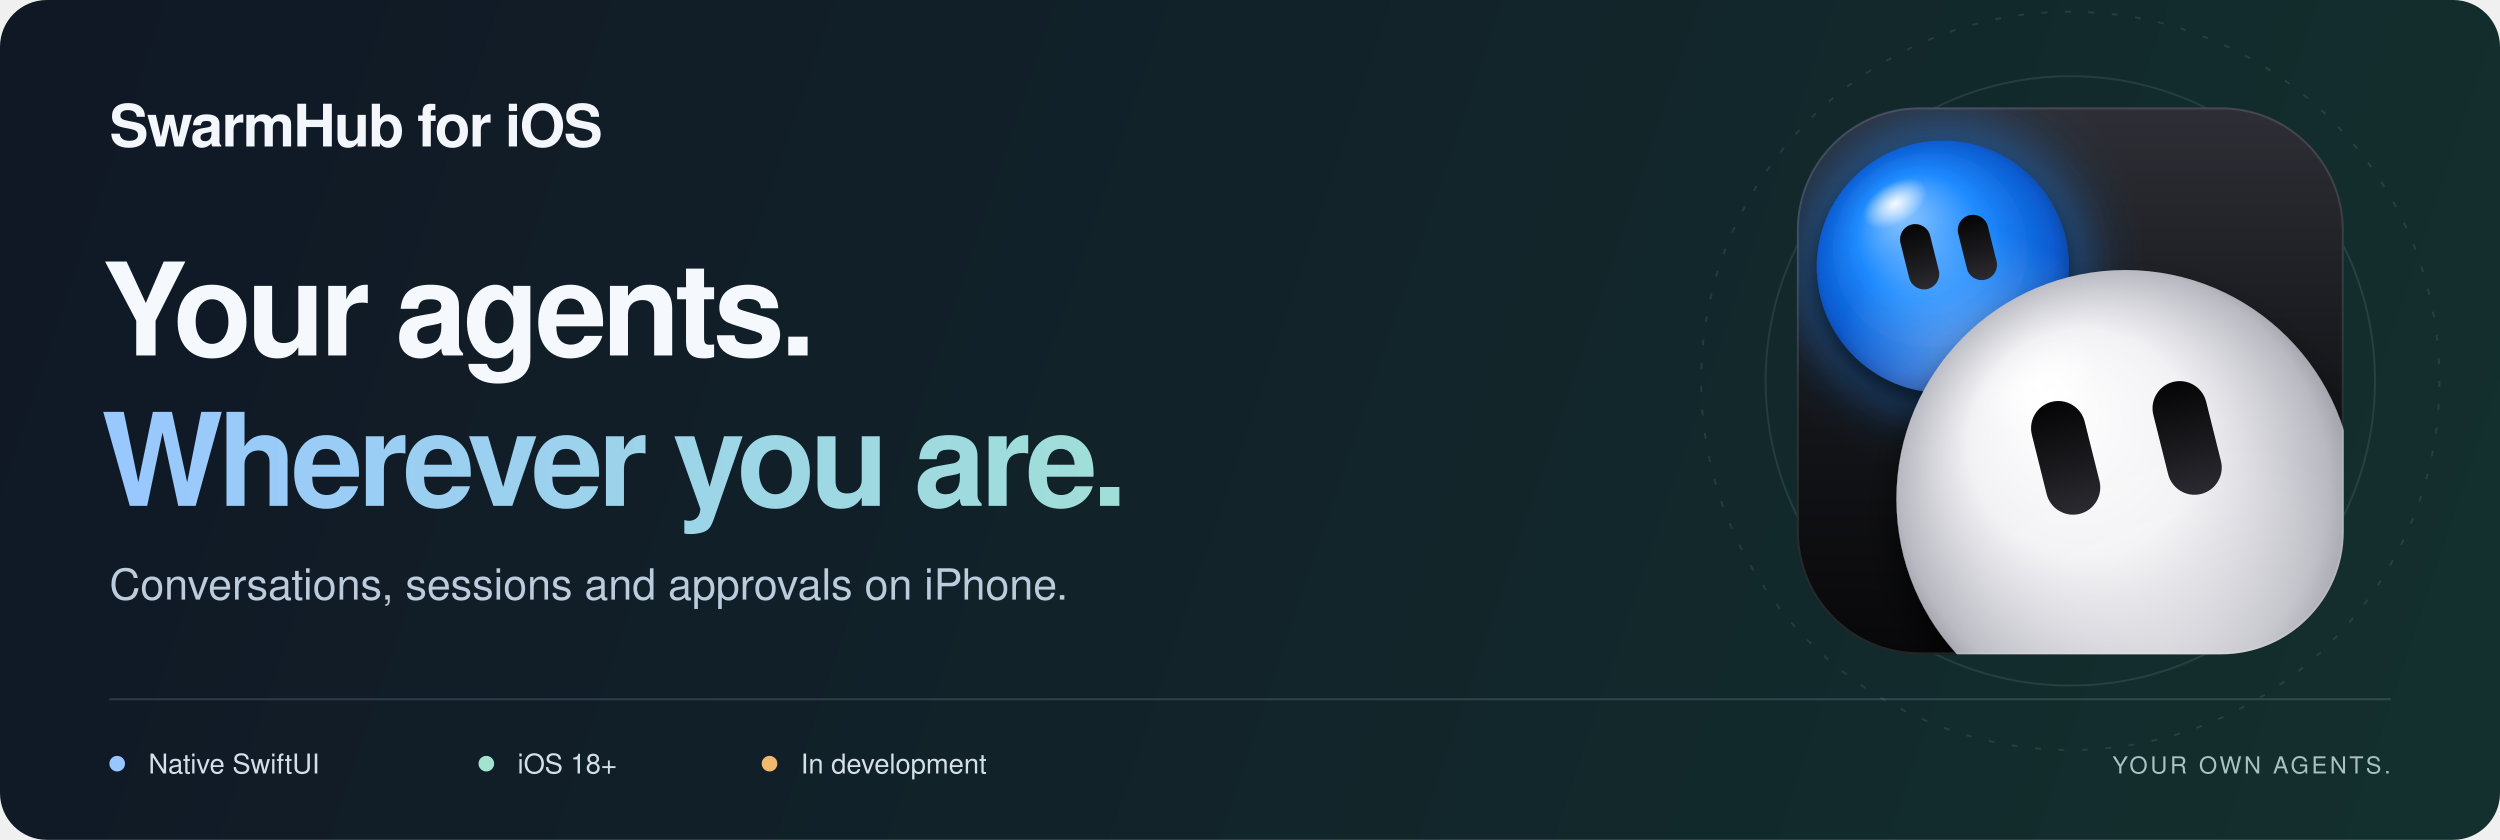
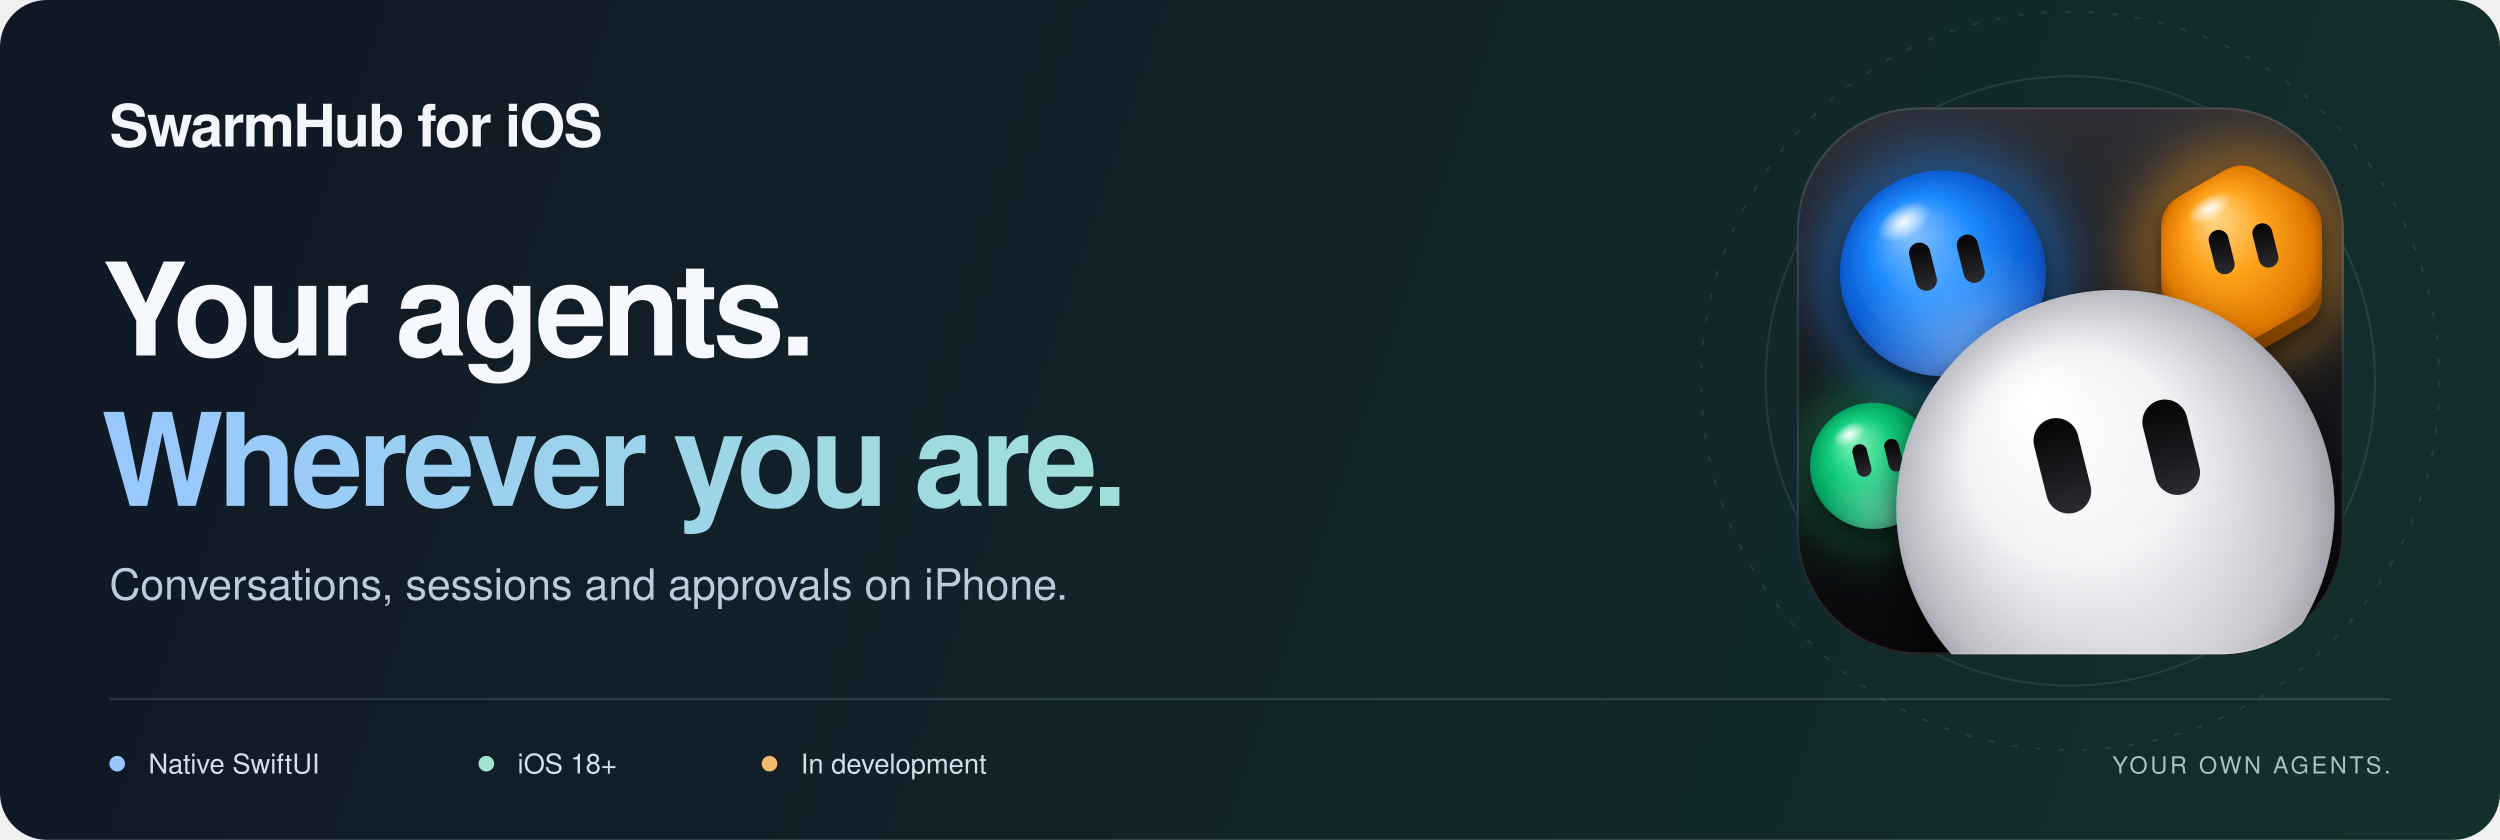
<svg xmlns="http://www.w3.org/2000/svg" width="1280" height="430" viewBox="0 0 1280 430" fill="none" role="img" aria-labelledby="title description">
  <defs>
    <linearGradient id="canvas" x1="0" y1="0" x2="1280" y2="430" gradientUnits="userSpaceOnUse">
      <stop stop-color="#101725" />
      <stop offset="1" stop-color="#13302E" />
    </linearGradient>
    <linearGradient id="accent" x1="40" y1="0" x2="700" y2="0" gradientUnits="userSpaceOnUse">
      <stop stop-color="#98C7FF" />
      <stop offset="1" stop-color="#A2E4CF" />
    </linearGradient>
    <clipPath id="bounds">
      <rect width="1280" height="430" rx="24" />
    </clipPath>
  </defs>
  <g clip-path="url(#bounds)">
    <rect width="1280" height="430" fill="url(#canvas)" />
    <g stroke="#AAD6CD" stroke-opacity=".12">
      <circle cx="1060" cy="195" r="156" />
      <circle cx="1060" cy="195" r="189" stroke-dasharray="3 9" />
    </g>
    <svg x="886" y="21" width="348" height="348" viewBox="0 0 1024 1024">
      <defs>
        <linearGradient id="brand-bg" x1="0" y1="0" x2="0" y2="1">
          <stop offset="0" stop-color="#2E2F36" />
          <stop offset=".5" stop-color="#16171B" />
          <stop offset="1" stop-color="#08080A" />
        </linearGradient>
        <radialGradient id="brand-w" cx=".5" cy=".5" r=".55" fx=".33" fy=".28">
          <stop offset="0" stop-color="#FFFFFF" />
          <stop offset=".45" stop-color="#F2F2F5" />
          <stop offset=".85" stop-color="#B9B9C2" />
          <stop offset="1" stop-color="#8C8C96" />
        </radialGradient>
        <radialGradient id="brand-b" cx=".5" cy=".5" r=".55" fx=".33" fy=".28">
          <stop offset="0" stop-color="#8CC6FF" />
          <stop offset=".45" stop-color="#1E8BFF" />
          <stop offset=".85" stop-color="#0A5BD0" />
          <stop offset="1" stop-color="#063E94" />
        </radialGradient>
        <radialGradient id="brand-o" cx=".5" cy=".5" r=".55" fx=".33" fy=".28">
          <stop offset="0" stop-color="#FFD98A" />
          <stop offset=".45" stop-color="#FFA21A" />
          <stop offset=".85" stop-color="#E07800" />
          <stop offset="1" stop-color="#A85500" />
        </radialGradient>
        <radialGradient id="brand-g" cx=".5" cy=".5" r=".55" fx=".33" fy=".28">
          <stop offset="0" stop-color="#8BF2BF" />
          <stop offset=".45" stop-color="#14D07F" />
          <stop offset=".85" stop-color="#00A35F" />
          <stop offset="1" stop-color="#007443" />
        </radialGradient>
        <linearGradient id="brand-hexside" x1="0" y1="0" x2="0" y2="1">
          <stop offset="0" stop-color="#B85F00" />
          <stop offset="1" stop-color="#7A3E00" />
        </linearGradient>
        <linearGradient id="brand-eye" x1="0" y1="0" x2="0" y2="1">
          <stop offset="0" stop-color="#050506" />
          <stop offset="1" stop-color="#2A2A30" />
        </linearGradient>
        <radialGradient id="brand-spec" cx=".5" cy=".5" r=".5">
          <stop offset="0" stop-color="#FFFFFF" stop-opacity=".95" />
          <stop offset="1" stop-color="#FFFFFF" stop-opacity="0" />
        </radialGradient>
        <radialGradient id="brand-bounce" cx=".62" cy=".9" r=".55">
          <stop offset="0" stop-color="#FFFFFF" stop-opacity=".35" />
          <stop offset="1" stop-color="#FFFFFF" stop-opacity="0" />
        </radialGradient>
        <filter id="brand-glow" x="-60%" y="-60%" width="220%" height="220%">
          <feGaussianBlur stdDeviation="40" />
        </filter>
        <filter id="brand-sh" x="-40%" y="-40%" width="180%" height="180%">
          <feGaussianBlur in="SourceAlpha" stdDeviation="26" />
          <feOffset dy="34" result="b" />
          <feFlood flood-color="#000" flood-opacity=".7" />
          <feComposite in2="b" operator="in" />
          <feMerge>
            <feMergeNode />
            <feMergeNode in="SourceGraphic" />
          </feMerge>
        </filter>
        <filter id="brand-shs" x="-40%" y="-40%" width="180%" height="180%">
          <feGaussianBlur in="SourceAlpha" stdDeviation="14" />
          <feOffset dy="16" result="b" />
          <feFlood flood-color="#000" flood-opacity=".6" />
          <feComposite in2="b" operator="in" />
          <feMerge>
            <feMergeNode />
            <feMergeNode in="SourceGraphic" />
          </feMerge>
        </filter>
        <filter id="brand-blur8">
          <feGaussianBlur stdDeviation="8" />
        </filter>
        <clipPath id="brand-c">
          <rect x="100" y="100" width="824" height="824" rx="185" />
        </clipPath>
      </defs>
      <rect x="100" y="100" width="824" height="824" rx="185" fill="url(#brand-bg)" />
      <g clip-path="url(#brand-c)">
-         <circle cx="320" cy="340" r="220" fill="#1E8BFF" opacity=".45" filter="url(#brand-glow)" />
+         <circle cx="320" cy="350" r="190" fill="#1E8BFF" opacity=".45" filter="url(#brand-glow)" />
+         <circle cx="770" cy="320" r="170" fill="#FFA21A" opacity=".42" filter="url(#brand-glow)" />
+         <circle cx="215" cy="640" r="120" fill="#14D07F" opacity=".35" filter="url(#brand-glow)" />
        <g filter="url(#brand-shs)">
-           <circle cx="320" cy="340" r="190" fill="url(#brand-b)" />
+           <circle cx="320" cy="350" r="155" fill="url(#brand-b)" />
        </g>
-         <circle cx="320" cy="340" r="190" fill="url(#brand-bounce)" />
-         <ellipse cx="247.8" cy="245.0" rx="53.2" ry="30.4" fill="url(#brand-spec)" transform="rotate(-30 247.8 245.0)" />
-         <rect x="262.0" y="275.0" width="46" height="100" rx="23.0" fill="url(#brand-eye)" transform="rotate(-14 285 325)" />
-         <rect x="349.0" y="261.0" width="46" height="100" rx="23.0" fill="url(#brand-eye)" transform="rotate(-14 372 311)" />
+         <circle cx="320" cy="350" r="155" fill="url(#brand-bounce)" />
+         <ellipse cx="261.1" cy="272.5" rx="43.4" ry="24.8" fill="url(#brand-spec)" transform="rotate(-30 261.1 272.5)" />
+         <rect x="274.0" y="303.0" width="32" height="74" rx="16.0" fill="url(#brand-eye)" transform="rotate(-14 290 340)" />
+         <rect x="346.0" y="291.0" width="32" height="74" rx="16.0" fill="url(#brand-eye)" transform="rotate(-14 362 328)" />
+         <g filter="url(#brand-shs)">
+           <path d="M743.3 217.8Q770.0 202.4 796.7 217.8L864.6 257.0Q891.2 272.4 891.2 303.2L891.2 381.6Q891.2 412.4 864.6 427.8L796.7 467.0Q770.0 482.4 743.3 467.0L675.4 427.8Q648.8 412.4 648.8 381.6L648.8 303.2Q648.8 272.4 675.4 257.0Z" fill="url(#brand-hexside)" />
+           <path d="M743.3 195.4Q770.0 180.0 796.7 195.4L864.6 234.6Q891.2 250.0 891.2 280.8L891.2 359.2Q891.2 390.0 864.6 405.4L796.7 444.6Q770.0 460.0 743.3 444.6L675.4 405.4Q648.8 390.0 648.8 359.2L648.8 280.8Q648.8 250.0 675.4 234.6Z" fill="url(#brand-o)" />
+         </g>
+         <ellipse cx="721.0" cy="252.8" rx="36.4" ry="18.2" fill="url(#brand-spec)" transform="rotate(-30 721.0 252.8)" />
+         <rect x="725.0" y="284.0" width="30" height="68" rx="15.0" fill="url(#brand-eye)" transform="rotate(-14 740 318)" />
+         <rect x="791.0" y="274.0" width="30" height="68" rx="15.0" fill="url(#brand-eye)" transform="rotate(-14 806 308)" />
+         <g filter="url(#brand-shs)">
+           <circle cx="215" cy="640" r="95" fill="url(#brand-g)" />
+         </g>
+         <circle cx="215" cy="640" r="95" fill="url(#brand-bounce)" />
+         <ellipse cx="178.9" cy="592.5" rx="26.6" ry="15.2" fill="url(#brand-spec)" transform="rotate(-30 178.9 592.5)" />
+         <rect x="187.0" y="607.0" width="22" height="50" rx="11.0" fill="url(#brand-eye)" transform="rotate(-14 198 632)" />
+         <rect x="235.0" y="599.0" width="22" height="50" rx="11.0" fill="url(#brand-eye)" transform="rotate(-14 246 624)" />
        <g filter="url(#brand-sh)">
-           <circle cx="595" cy="690" r="345" fill="url(#brand-w)" />
+           <circle cx="580" cy="705" r="330" fill="url(#brand-w)" />
        </g>
-         <circle cx="595" cy="690" r="345" fill="url(#brand-bounce)" />
-         <ellipse cx="463.9" cy="517.5" rx="96.6" ry="55.2" fill="url(#brand-spec)" transform="rotate(-30 463.9 517.5)" />
-         <rect x="464.0" y="541.0" width="82" height="174" rx="41.0" fill="url(#brand-eye)" transform="rotate(-14 505 628)" />
-         <rect x="647.0" y="511.0" width="82" height="174" rx="41.0" fill="url(#brand-eye)" transform="rotate(-14 688 598)" />
+         <circle cx="580" cy="705" r="330" fill="url(#brand-bounce)" />
+         <ellipse cx="454.6" cy="540.0" rx="92.4" ry="52.8" fill="url(#brand-spec)" transform="rotate(-30 454.6 540.0)" />
+         <rect x="466.0" y="567.0" width="68" height="146" rx="34.0" fill="url(#brand-eye)" transform="rotate(-14 500 640)" />
+         <rect x="630.0" y="539.0" width="68" height="146" rx="34.0" fill="url(#brand-eye)" transform="rotate(-14 664 612)" />
      </g>
      <rect x="101.5" y="101.5" width="821" height="821" rx="183.5" fill="none" stroke="#FFFFFF" stroke-opacity=".12" stroke-width="3" />
    </svg>
    <g font-family="-apple-system, BlinkMacSystemFont, 'Segoe UI', Helvetica, Arial, sans-serif">
      <text x="56" y="75" fill="#F3F6FA" font-size="30" font-weight="600" letter-spacing="-.8">SwarmHub for iOS</text>
      <text x="52" y="182" fill="#F5F8FC" font-size="66" font-weight="650" letter-spacing="-2.7">Your agents.</text>
      <text x="52" y="259" fill="url(#accent)" font-size="66" font-weight="650" letter-spacing="-2.7">Wherever you are.</text>
      <text x="56" y="307" fill="#BCCCDD" font-size="22">Conversations, sessions and approvals on iPhone.</text>
      <path d="M56 358H1224" stroke="#D0DFEF" stroke-opacity=".16" />
      <circle cx="60" cy="391" r="4" fill="#98C7FF" />
      <text x="76" y="396" fill="#D4DFEA" font-size="14">Native SwiftUI</text>
      <circle cx="249" cy="391" r="4" fill="#A2E4CF" />
      <text x="265" y="396" fill="#D4DFEA" font-size="14">iOS 18+</text>
      <circle cx="394" cy="391" r="4" fill="#F2B86E" />
      <text x="410" y="396" fill="#D4DFEA" font-size="14">In development</text>
      <text x="1224" y="396" text-anchor="end" fill="#A9C1C3" font-size="12" letter-spacing="1.4">YOUR OWN AGENTS.</text>
    </g>
  </g>
</svg>
